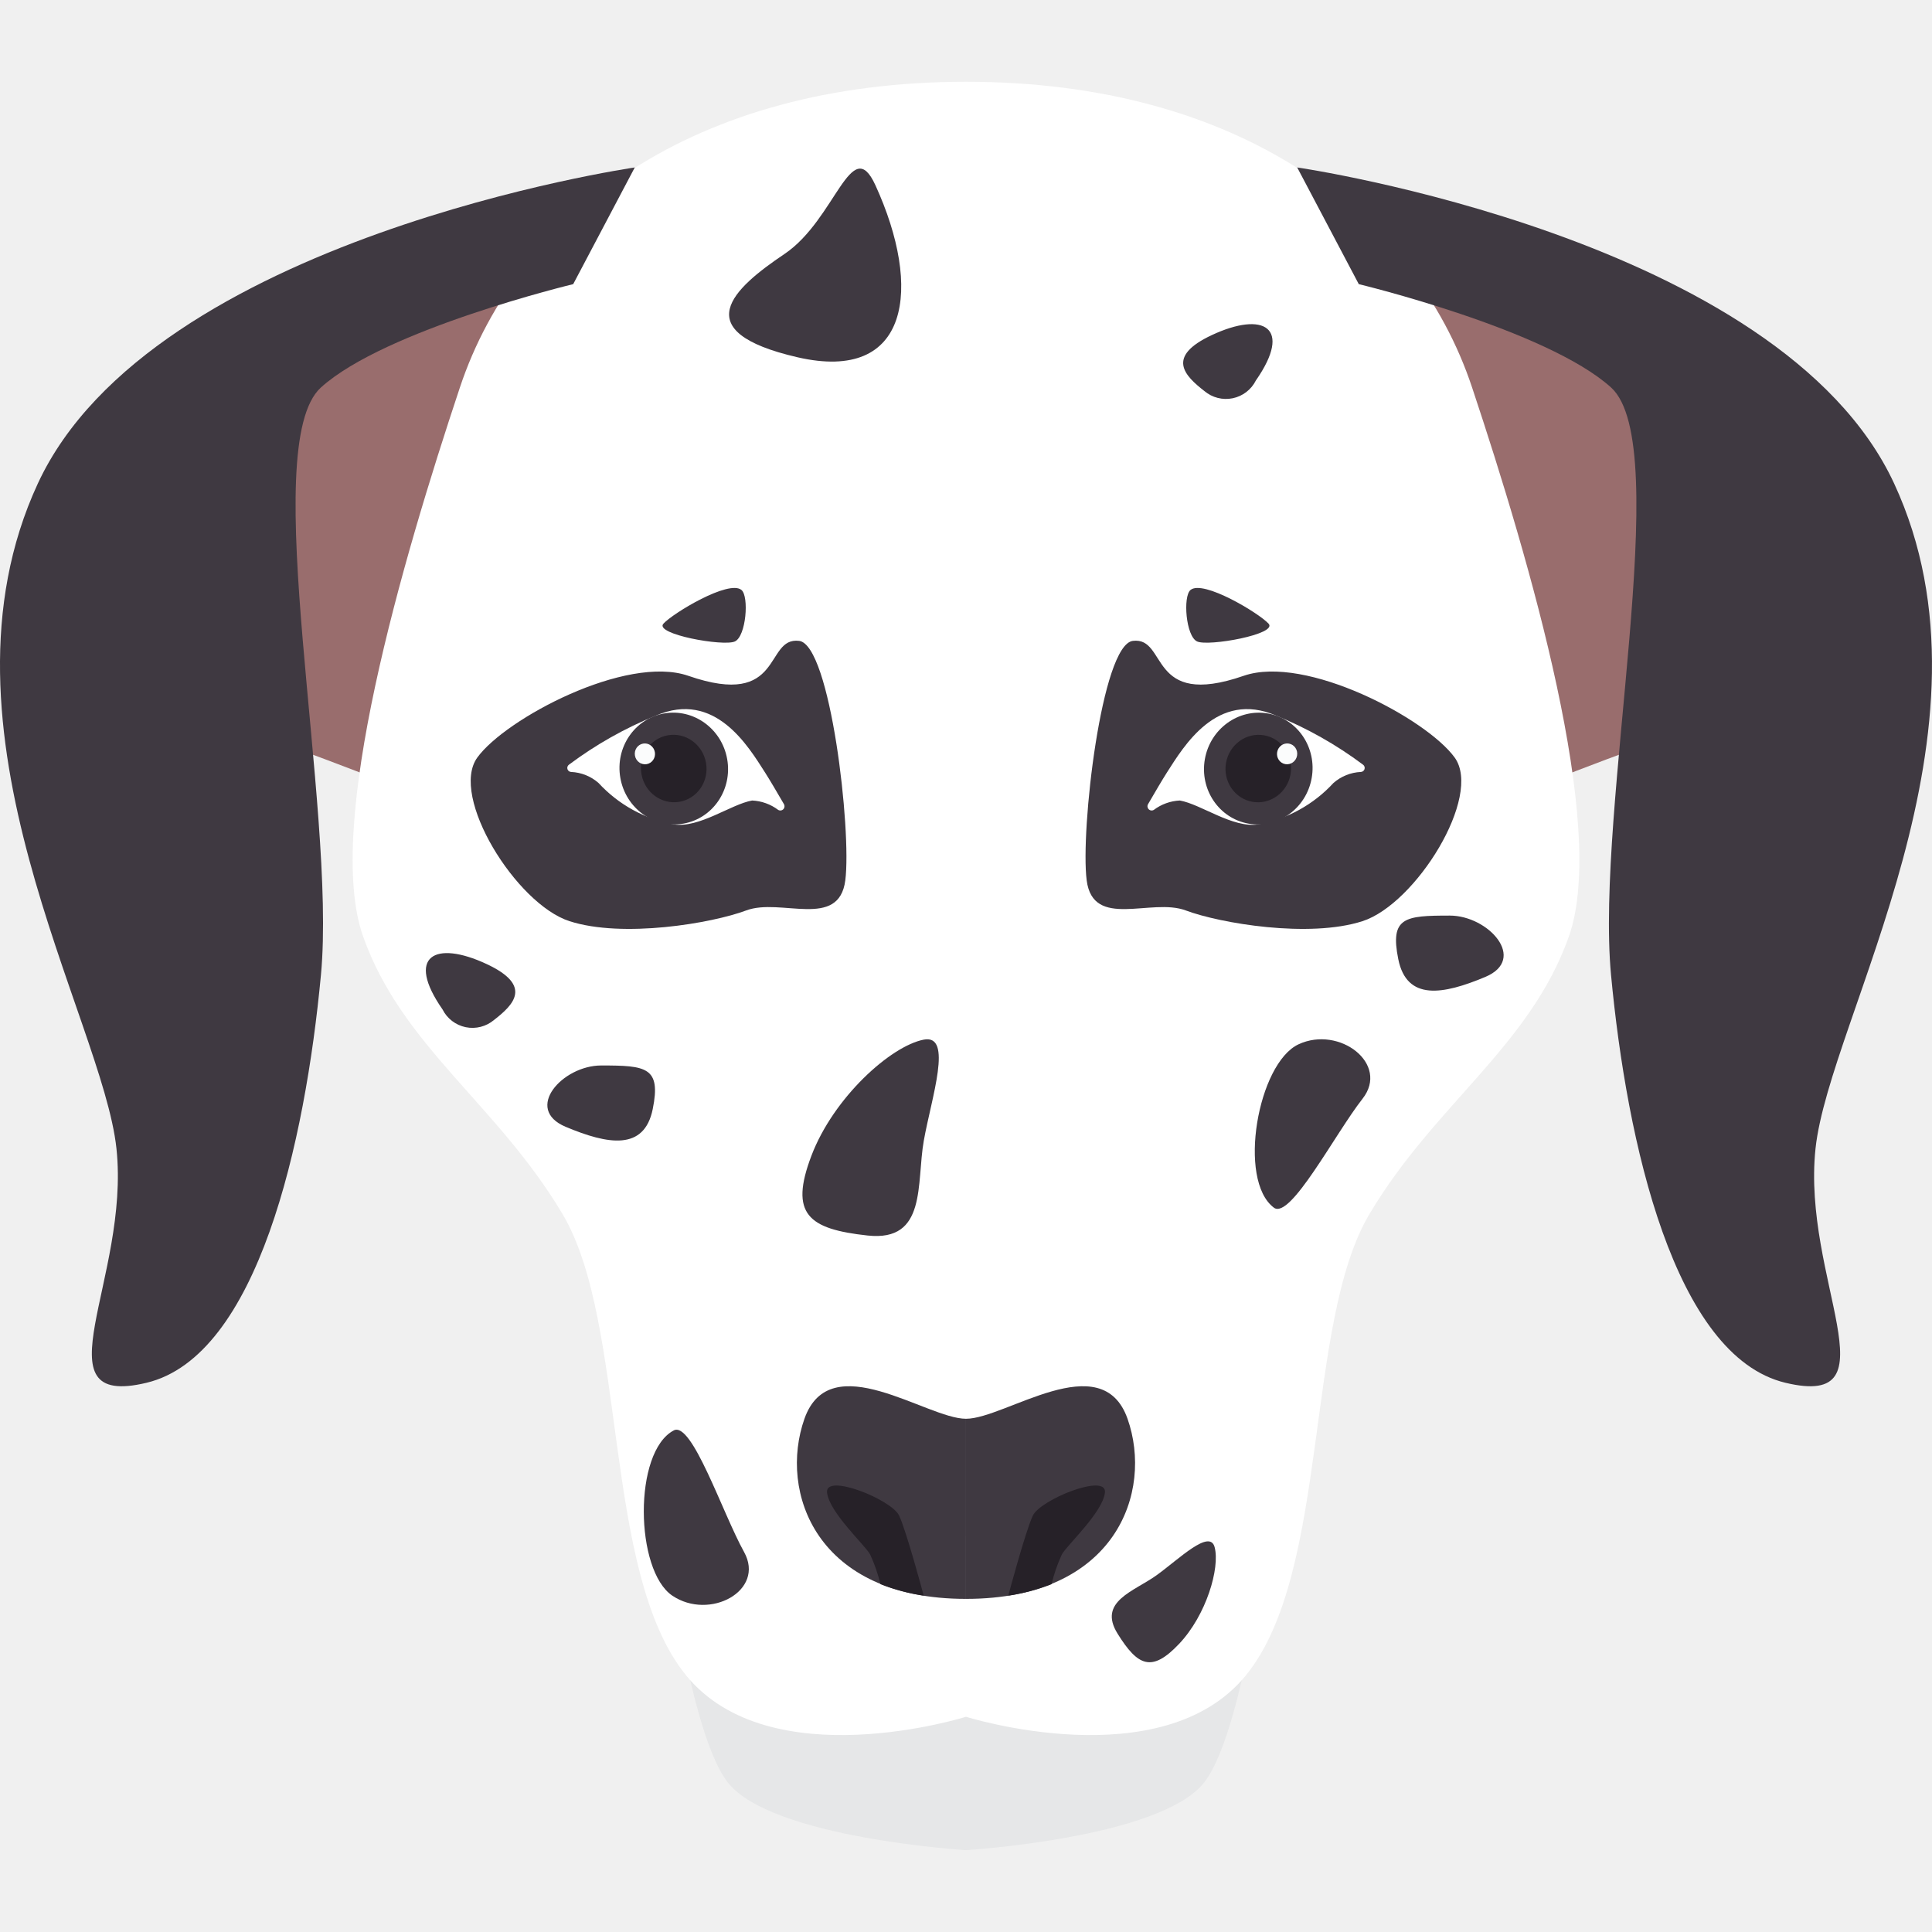
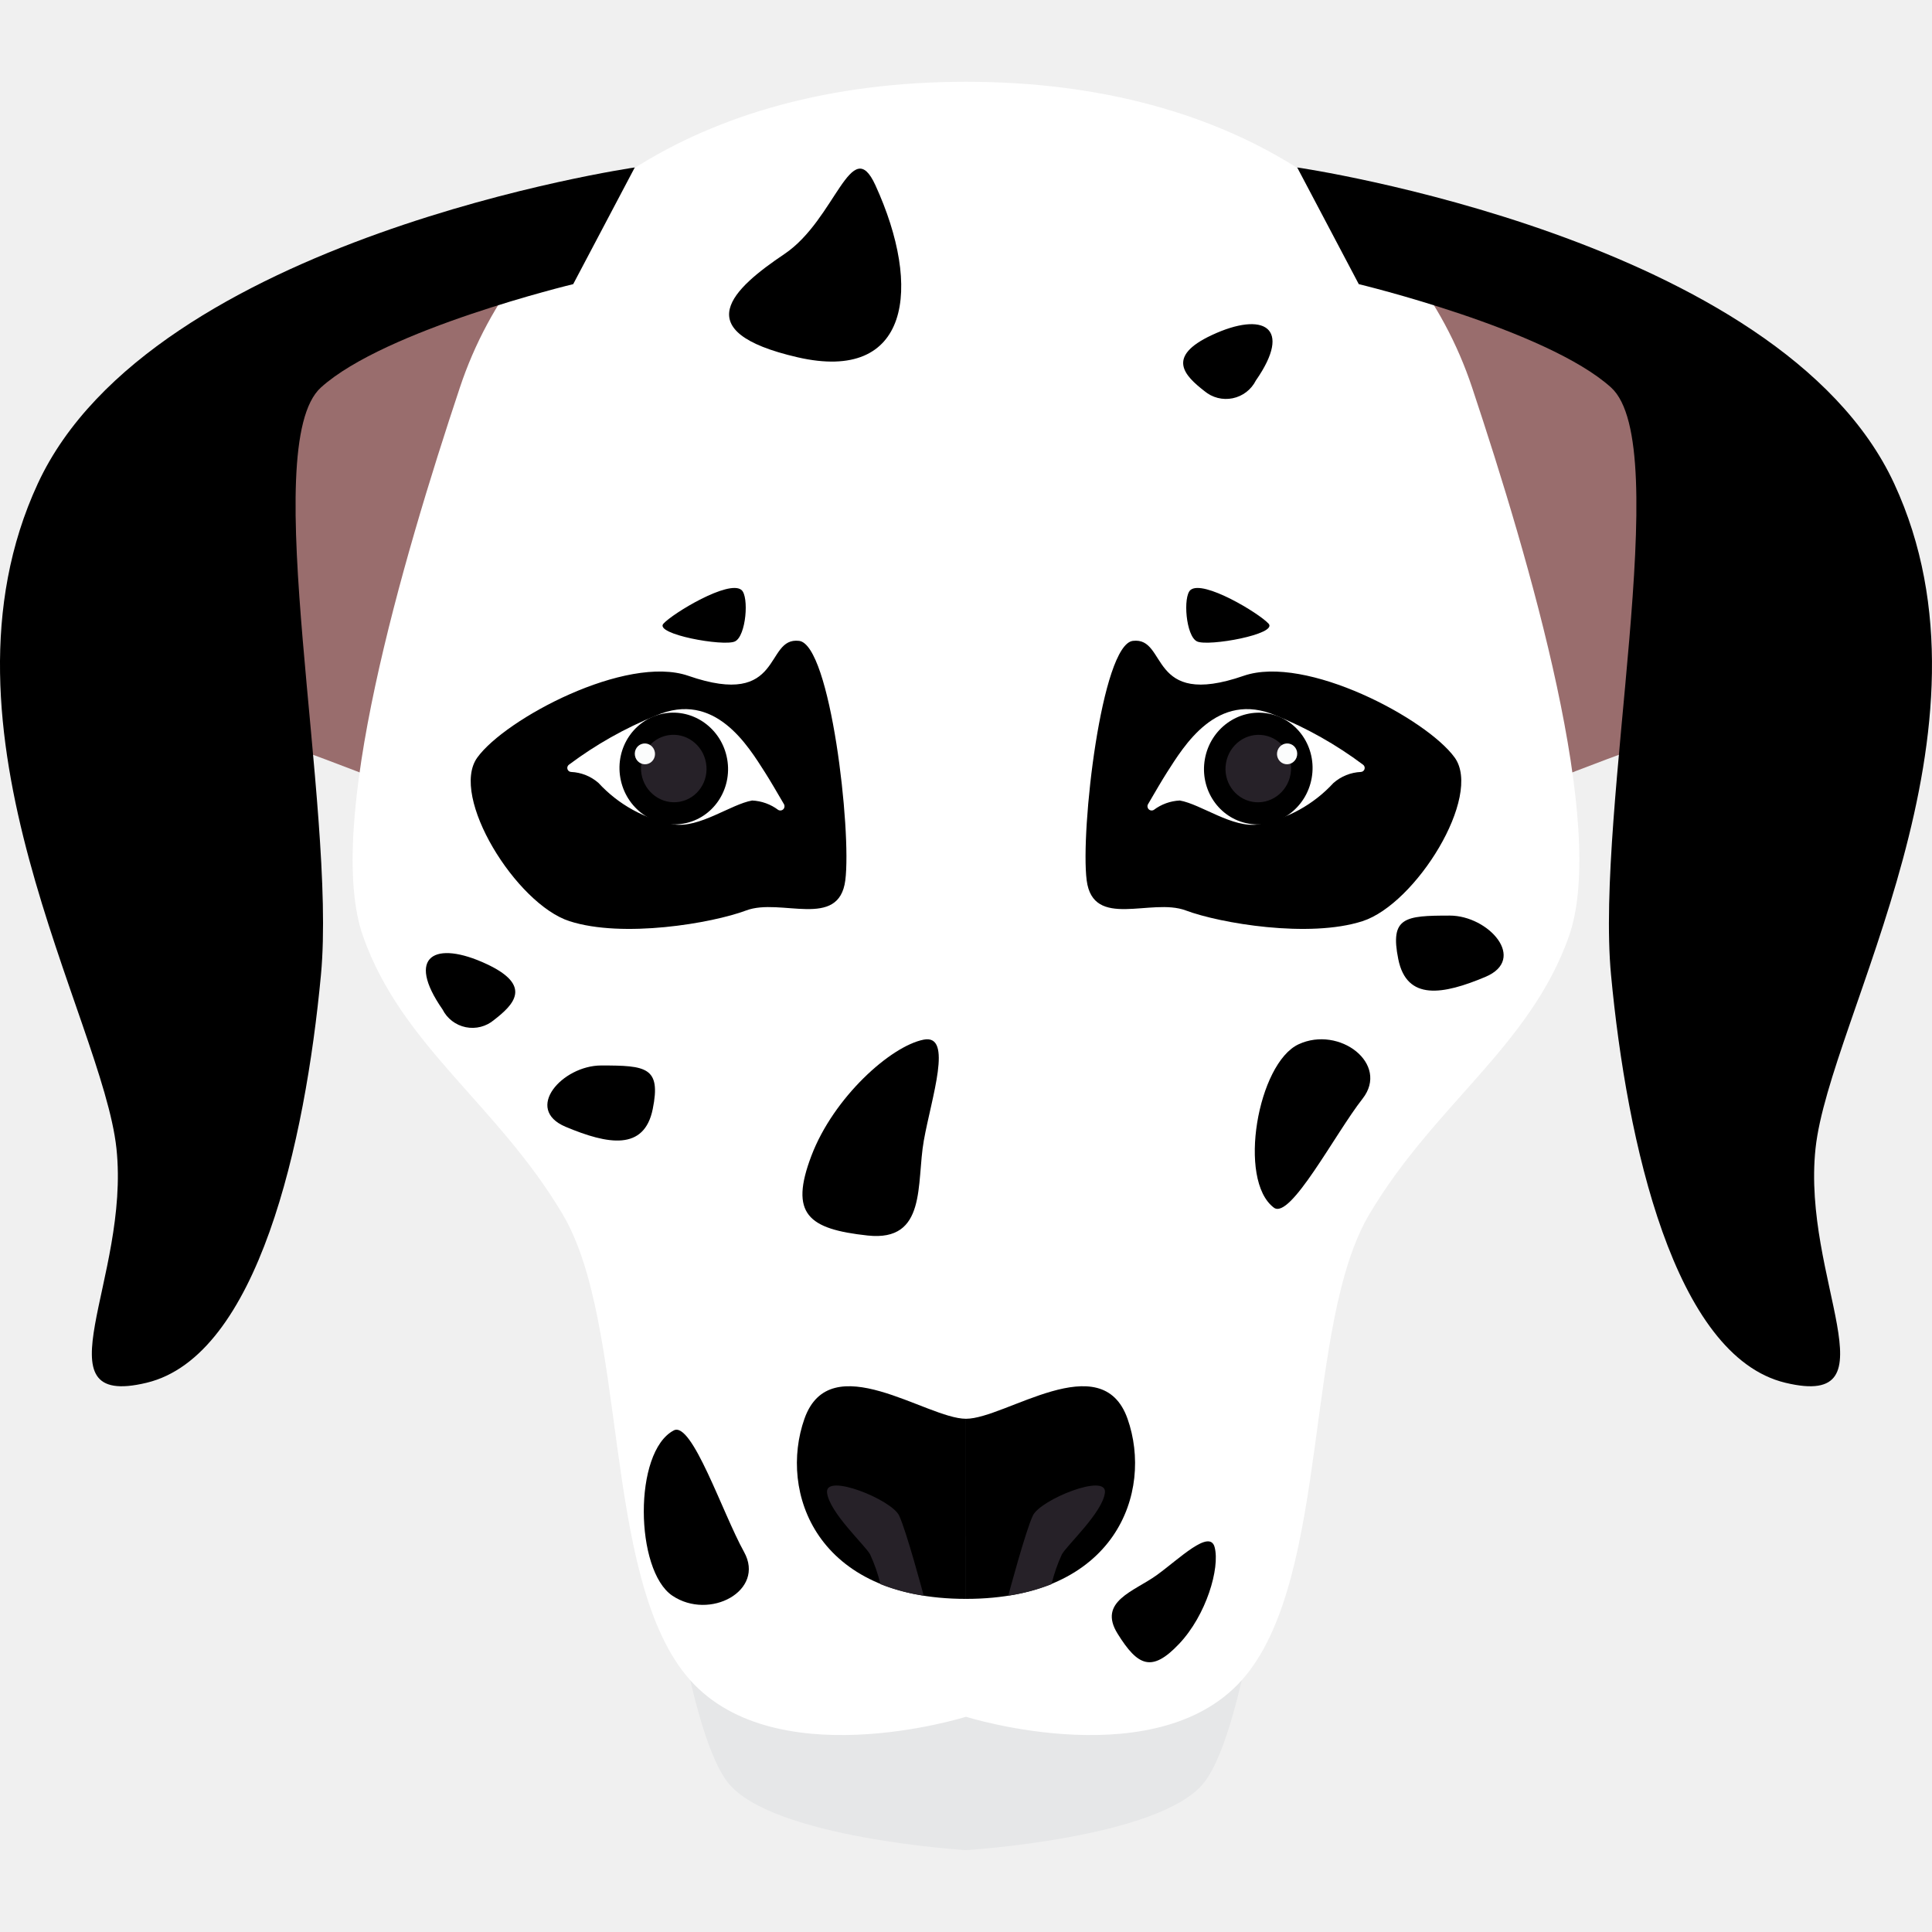
<svg xmlns="http://www.w3.org/2000/svg" width="800px" height="800px" viewBox="0 -4.07 96.165 96.165">
  <g transform="translate(-288.374 -44.971)">
    <path d="M289.409,74.649c4.179-.643,20.572,6.174,20.572,6.174l6.731-29.078s-14.446,2.333-20.553,10.69S289.409,74.649,289.409,74.649Z" fill="#996d6d" />
    <path d="M321.15,114.843s1.27,12.029,3.461,14.793,11.845,3.356,11.845,3.356V117.368Z" fill="#e6e7e8" />
    <path d="M336.456,44.971c-13.536,0-22.3,6.535-25.19,15.214s-6.75,21.857-4.821,27.321,6.678,8.357,9.928,13.822,1.965,17.811,6.143,22.954,13.94,2.071,13.94,2.071Z" fill="#ffffff" />
-     <path d="M328.149,72.8c1.562.191,2.617,9.452,2.3,11.917s-3.214.857-4.929,1.5-6.144,1.392-8.8.535-5.981-6.214-4.589-8.143,7.408-5.137,10.5-4.071C327.422,76.2,326.395,72.59,328.149,72.8Z" fill="#3f3941" />
-     <path d="M319.97,49.236s-24.038,3.485-29.714,15.735,3.229,26.628,3.915,33.1-4.032,12.985,1.5,11.657,7.894-11.954,8.678-20.3-3.2-26.348,0-29.241,12.556-5.143,12.556-5.143Z" fill="#3f3941" />
+     <path d="M328.149,72.8c1.562.191,2.617,9.452,2.3,11.917s-3.214.857-4.929,1.5-6.144,1.392-8.8.535-5.981-6.214-4.589-8.143,7.408-5.137,10.5-4.071C327.422,76.2,326.395,72.59,328.149,72.8Z" />
+     <path d="M319.97,49.236s-24.038,3.485-29.714,15.735,3.229,26.628,3.915,33.1-4.032,12.985,1.5,11.657,7.894-11.954,8.678-20.3-3.2-26.348,0-29.241,12.556-5.143,12.556-5.143Z" />
    <path d="M326.457,79.356c-.84-1.309-2.492-4.105-5.434-2.837a19.368,19.368,0,0,0-4.33,2.444.2.2,0,0,0,.109.362,2.217,2.217,0,0,1,1.361.546,6.727,6.727,0,0,0,3.734,2.062c1.283.206,2.852-1,3.915-1.187a2.337,2.337,0,0,1,1.294.466.209.209,0,0,0,.285-.291C327.073,80.374,326.673,79.693,326.457,79.356Z" fill="#ffffff" />
-     <ellipse cx="2.699" cy="2.783" rx="2.699" ry="2.783" transform="matrix(0.985, -0.174, 0.174, 0.985, 318.768, 76.883)" fill="#3f3941" />
+     <ellipse cx="2.699" cy="2.783" rx="2.699" ry="2.783" transform="matrix(0.985, -0.174, 0.174, 0.985, 318.768, 76.883)" />
    <ellipse cx="1.63" cy="1.68" rx="1.63" ry="1.68" transform="matrix(0.985, -0.174, 0.174, 0.985, 320.012, 77.783)" fill="#262128" />
    <ellipse cx="0.503" cy="0.519" rx="0.503" ry="0.519" transform="matrix(0.985, -0.174, 0.174, 0.985, 319.888, 78.001)" fill="#fbfcfc" />
-     <path d="M336.456,111.52c-1.958,0-6.755-3.643-8.041,0s.571,8.965,8.041,8.965Z" fill="#3f3941" />
+     <path d="M336.456,111.52c-1.958,0-6.755-3.643-8.041,0s.571,8.965,8.041,8.965Z" />
    <path d="M333.129,116.341c-.375-.8-3.7-2.136-3.589-1.148s1.875,2.6,2.143,3.077a8.026,8.026,0,0,1,.515,1.483,9.674,9.674,0,0,0,2.154.571C334.307,120.158,333.494,117.123,333.129,116.341Z" fill="#262128" />
-     <path d="M331.944,50.113c-1.2-2.613-1.974,1.715-4.522,3.429s-4.933,3.857.652,5.143S334.3,55.256,331.944,50.113Z" fill="#3f3941" />
-     <path d="M312.593,88.885c-2.569-1.2-4.045-.4-2.192,2.261a1.665,1.665,0,0,0,2.561.525C313.945,90.909,314.9,89.961,312.593,88.885Z" fill="#3f3941" />
-     <path d="M318.3,93.935c-1.931,0-3.875,2.169-1.77,3.053s3.911,1.206,4.334-.884S320.536,93.935,318.3,93.935Z" fill="#3f3941" />
-     <path d="M325.281,70.267c.382.318.234,2.3-.328,2.562s-4.037-.363-3.556-.887S324.653,69.743,325.281,70.267Z" fill="#3f3941" />
-     <path d="M334.352,92.649c-1.647.322-4.488,2.879-5.59,5.779s-.165,3.65,2.8,3.971,2.416-2.6,2.795-4.727S335.828,92.36,334.352,92.649Z" fill="#3f3941" />
-     <path d="M321.909,112.1c-2.022,1.068-1.928,6.971-.071,8.224s4.643-.246,3.571-2.175S322.817,111.621,321.909,112.1Z" fill="#3f3941" />
+     <path d="M331.944,50.113c-1.2-2.613-1.974,1.715-4.522,3.429s-4.933,3.857.652,5.143S334.3,55.256,331.944,50.113Z" />
+     <path d="M312.593,88.885c-2.569-1.2-4.045-.4-2.192,2.261a1.665,1.665,0,0,0,2.561.525C313.945,90.909,314.9,89.961,312.593,88.885Z" />
+     <path d="M318.3,93.935c-1.931,0-3.875,2.169-1.77,3.053s3.911,1.206,4.334-.884S320.536,93.935,318.3,93.935Z" />
+     <path d="M325.281,70.267c.382.318.234,2.3-.328,2.562s-4.037-.363-3.556-.887S324.653,69.743,325.281,70.267Z" />
+     <path d="M334.352,92.649c-1.647.322-4.488,2.879-5.59,5.779s-.165,3.65,2.8,3.971,2.416-2.6,2.795-4.727S335.828,92.36,334.352,92.649Z" />
+     <path d="M321.909,112.1c-2.022,1.068-1.928,6.971-.071,8.224s4.643-.246,3.571-2.175S322.817,111.621,321.909,112.1Z" />
    <path d="M383.5,74.649c-4.179-.643-20.571,6.174-20.571,6.174L356.2,51.745s14.446,2.333,20.553,10.69S383.5,74.649,383.5,74.649Z" fill="#996d6d" />
    <path d="M351.763,114.843s-1.271,12.029-3.462,14.793-11.845,3.356-11.845,3.356V117.368Z" fill="#e6e7e8" />
    <path d="M336.456,44.971c13.536,0,22.3,6.535,25.19,15.214s6.75,21.857,4.821,27.321-6.678,8.357-9.928,13.822-1.965,17.811-6.143,22.954-13.94,2.071-13.94,2.071Z" fill="#ffffff" />
-     <path d="M344.763,72.8c-1.562.191-2.617,9.452-2.3,11.917s3.215.857,4.929,1.5,6.144,1.392,8.8.535,5.982-6.214,4.589-8.143-7.408-5.137-10.5-4.071C345.49,76.2,346.517,72.59,344.763,72.8Z" fill="#3f3941" />
-     <path d="M352.942,49.236s24.038,3.485,29.714,15.735-3.229,26.628-3.915,33.1,4.032,12.985-1.5,11.657-7.894-11.954-8.678-20.3,3.2-26.348,0-29.241-12.556-5.143-12.556-5.143Z" fill="#3f3941" />
+     <path d="M344.763,72.8c-1.562.191-2.617,9.452-2.3,11.917s3.215.857,4.929,1.5,6.144,1.392,8.8.535,5.982-6.214,4.589-8.143-7.408-5.137-10.5-4.071C345.49,76.2,346.517,72.59,344.763,72.8Z" />
+     <path d="M352.942,49.236s24.038,3.485,29.714,15.735-3.229,26.628-3.915,33.1,4.032,12.985-1.5,11.657-7.894-11.954-8.678-20.3,3.2-26.348,0-29.241-12.556-5.143-12.556-5.143Z" />
    <path d="M346.455,79.356c.841-1.309,2.492-4.105,5.435-2.837a19.378,19.378,0,0,1,4.329,2.444.2.2,0,0,1-.108.362,2.218,2.218,0,0,0-1.362.546,6.723,6.723,0,0,1-3.734,2.062c-1.283.206-2.852-1-3.915-1.187a2.334,2.334,0,0,0-1.293.466.209.209,0,0,1-.285-.291C345.839,80.374,346.239,79.693,346.455,79.356Z" fill="#ffffff" />
-     <ellipse cx="2.783" cy="2.699" rx="2.783" ry="2.699" transform="matrix(0.174, -0.985, 0.985, 0.174, 347.862, 81.428)" fill="#3f3941" />
+     <ellipse cx="2.783" cy="2.699" rx="2.783" ry="2.699" transform="matrix(0.174, -0.985, 0.985, 0.174, 347.862, 81.428)" />
    <ellipse cx="1.68" cy="1.63" rx="1.68" ry="1.63" transform="matrix(0.174, -0.985, 0.985, 0.174, 349.107, 80.527)" fill="#262128" />
    <ellipse cx="0.519" cy="0.503" rx="0.519" ry="0.503" transform="matrix(0.174, -0.985, 0.985, 0.174, 351.854, 78.848)" fill="#fbfcfc" />
-     <path d="M336.456,111.52c1.959,0,6.756-3.643,8.041,0s-.571,8.965-8.041,8.965Z" fill="#3f3941" />
+     <path d="M336.456,111.52c1.959,0,6.756-3.643,8.041,0s-.571,8.965-8.041,8.965Z" />
    <path d="M339.783,116.341c.375-.8,3.7-2.136,3.589-1.148s-1.875,2.6-2.143,3.077a8.105,8.105,0,0,0-.515,1.483,9.679,9.679,0,0,1-2.153.571C338.605,120.158,339.418,117.123,339.783,116.341Z" fill="#262128" />
-     <path d="M348.692,57.58c2.569-1.2,4.045-.4,2.191,2.262a1.664,1.664,0,0,1-2.56.524C347.34,59.6,346.389,58.656,348.692,57.58Z" fill="#3f3941" />
-     <path d="M360.536,86.474c1.931,0,3.875,2.169,1.77,3.053s-3.911,1.206-4.333-.884S358.3,86.474,360.536,86.474Z" fill="#3f3941" />
-     <path d="M347.631,70.267c-.382.318-.234,2.3.328,2.562s4.038-.363,3.557-.887S348.259,69.743,347.631,70.267Z" fill="#3f3941" />
-     <path d="M348.833,117.914c.271,1.035-.411,3.376-1.772,4.813s-2.052,1.106-3.057-.506.824-2.108,1.943-2.916S348.59,116.985,348.833,117.914Z" fill="#3f3941" />
-     <path d="M351.781,101.012c-1.827-1.373-.8-7.188,1.23-8.132s4.545.977,3.182,2.712S352.6,101.629,351.781,101.012Z" fill="#3f3941" />
+     <path d="M348.692,57.58c2.569-1.2,4.045-.4,2.191,2.262a1.664,1.664,0,0,1-2.56.524C347.34,59.6,346.389,58.656,348.692,57.58Z" />
+     <path d="M360.536,86.474c1.931,0,3.875,2.169,1.77,3.053s-3.911,1.206-4.333-.884S358.3,86.474,360.536,86.474Z" />
+     <path d="M347.631,70.267c-.382.318-.234,2.3.328,2.562s4.038-.363,3.557-.887S348.259,69.743,347.631,70.267Z" />
+     <path d="M348.833,117.914c.271,1.035-.411,3.376-1.772,4.813s-2.052,1.106-3.057-.506.824-2.108,1.943-2.916S348.59,116.985,348.833,117.914Z" />
+     <path d="M351.781,101.012c-1.827-1.373-.8-7.188,1.23-8.132s4.545.977,3.182,2.712S352.6,101.629,351.781,101.012Z" />
  </g>
</svg>
